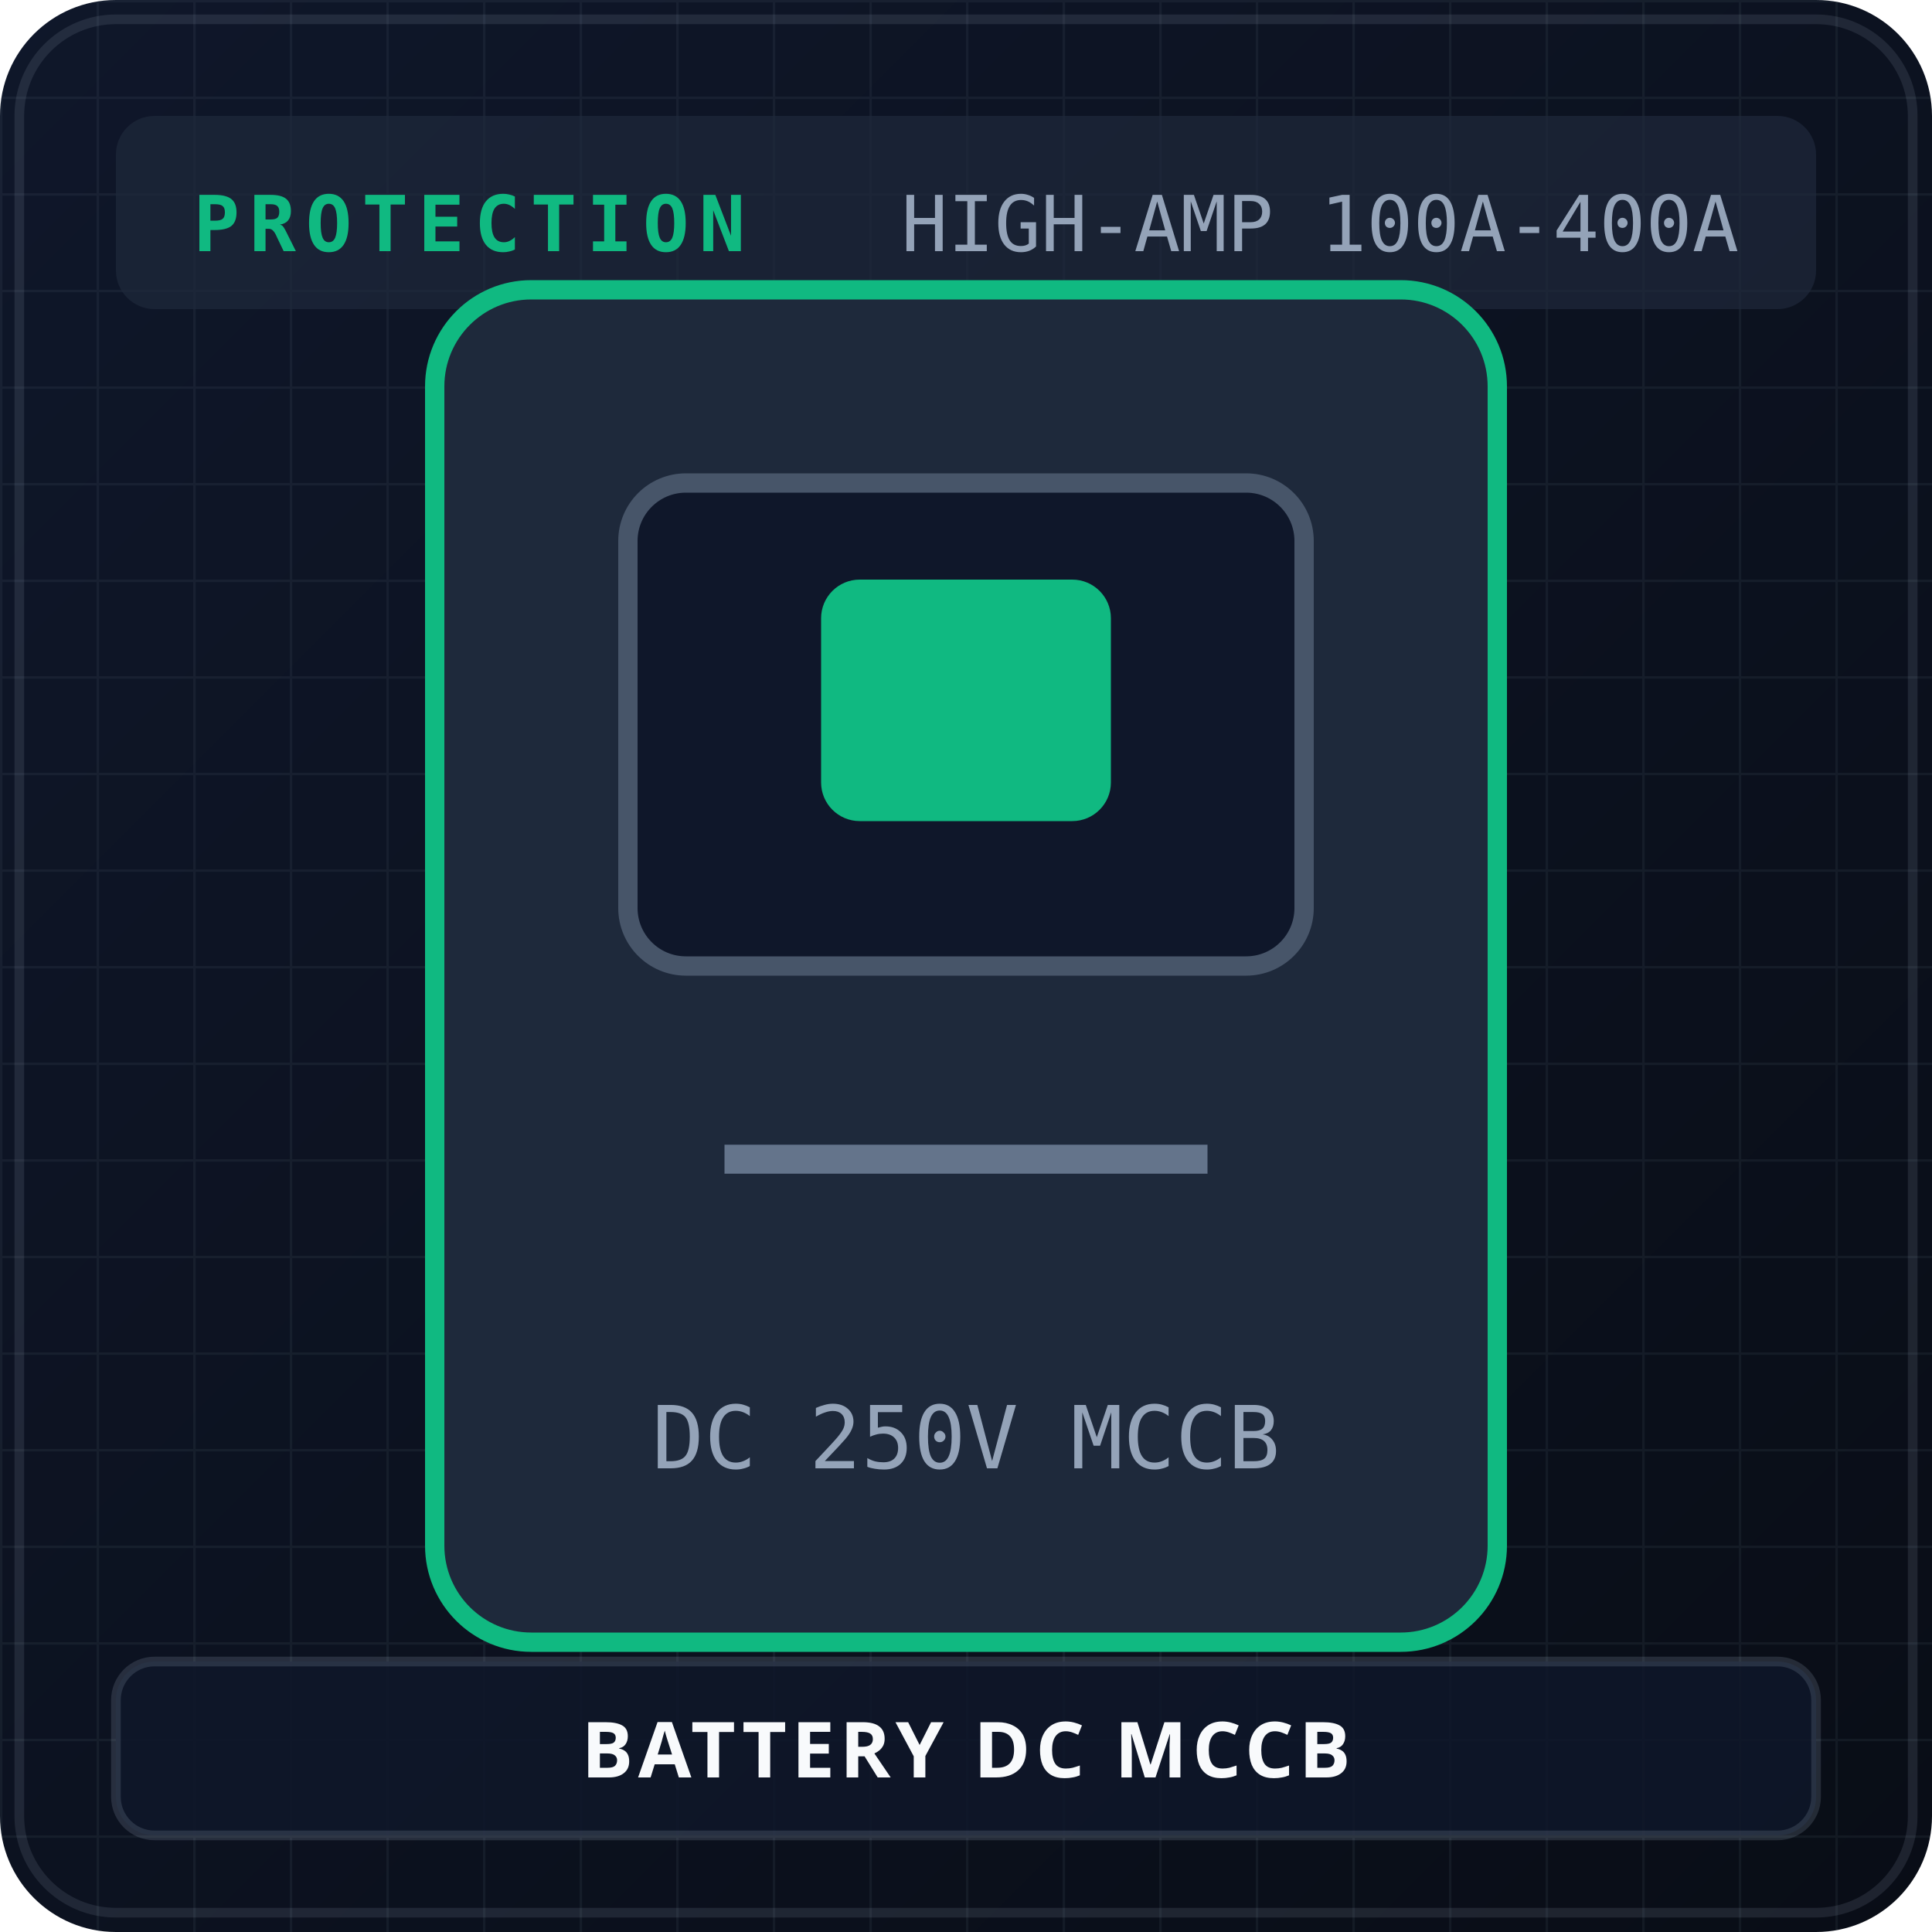
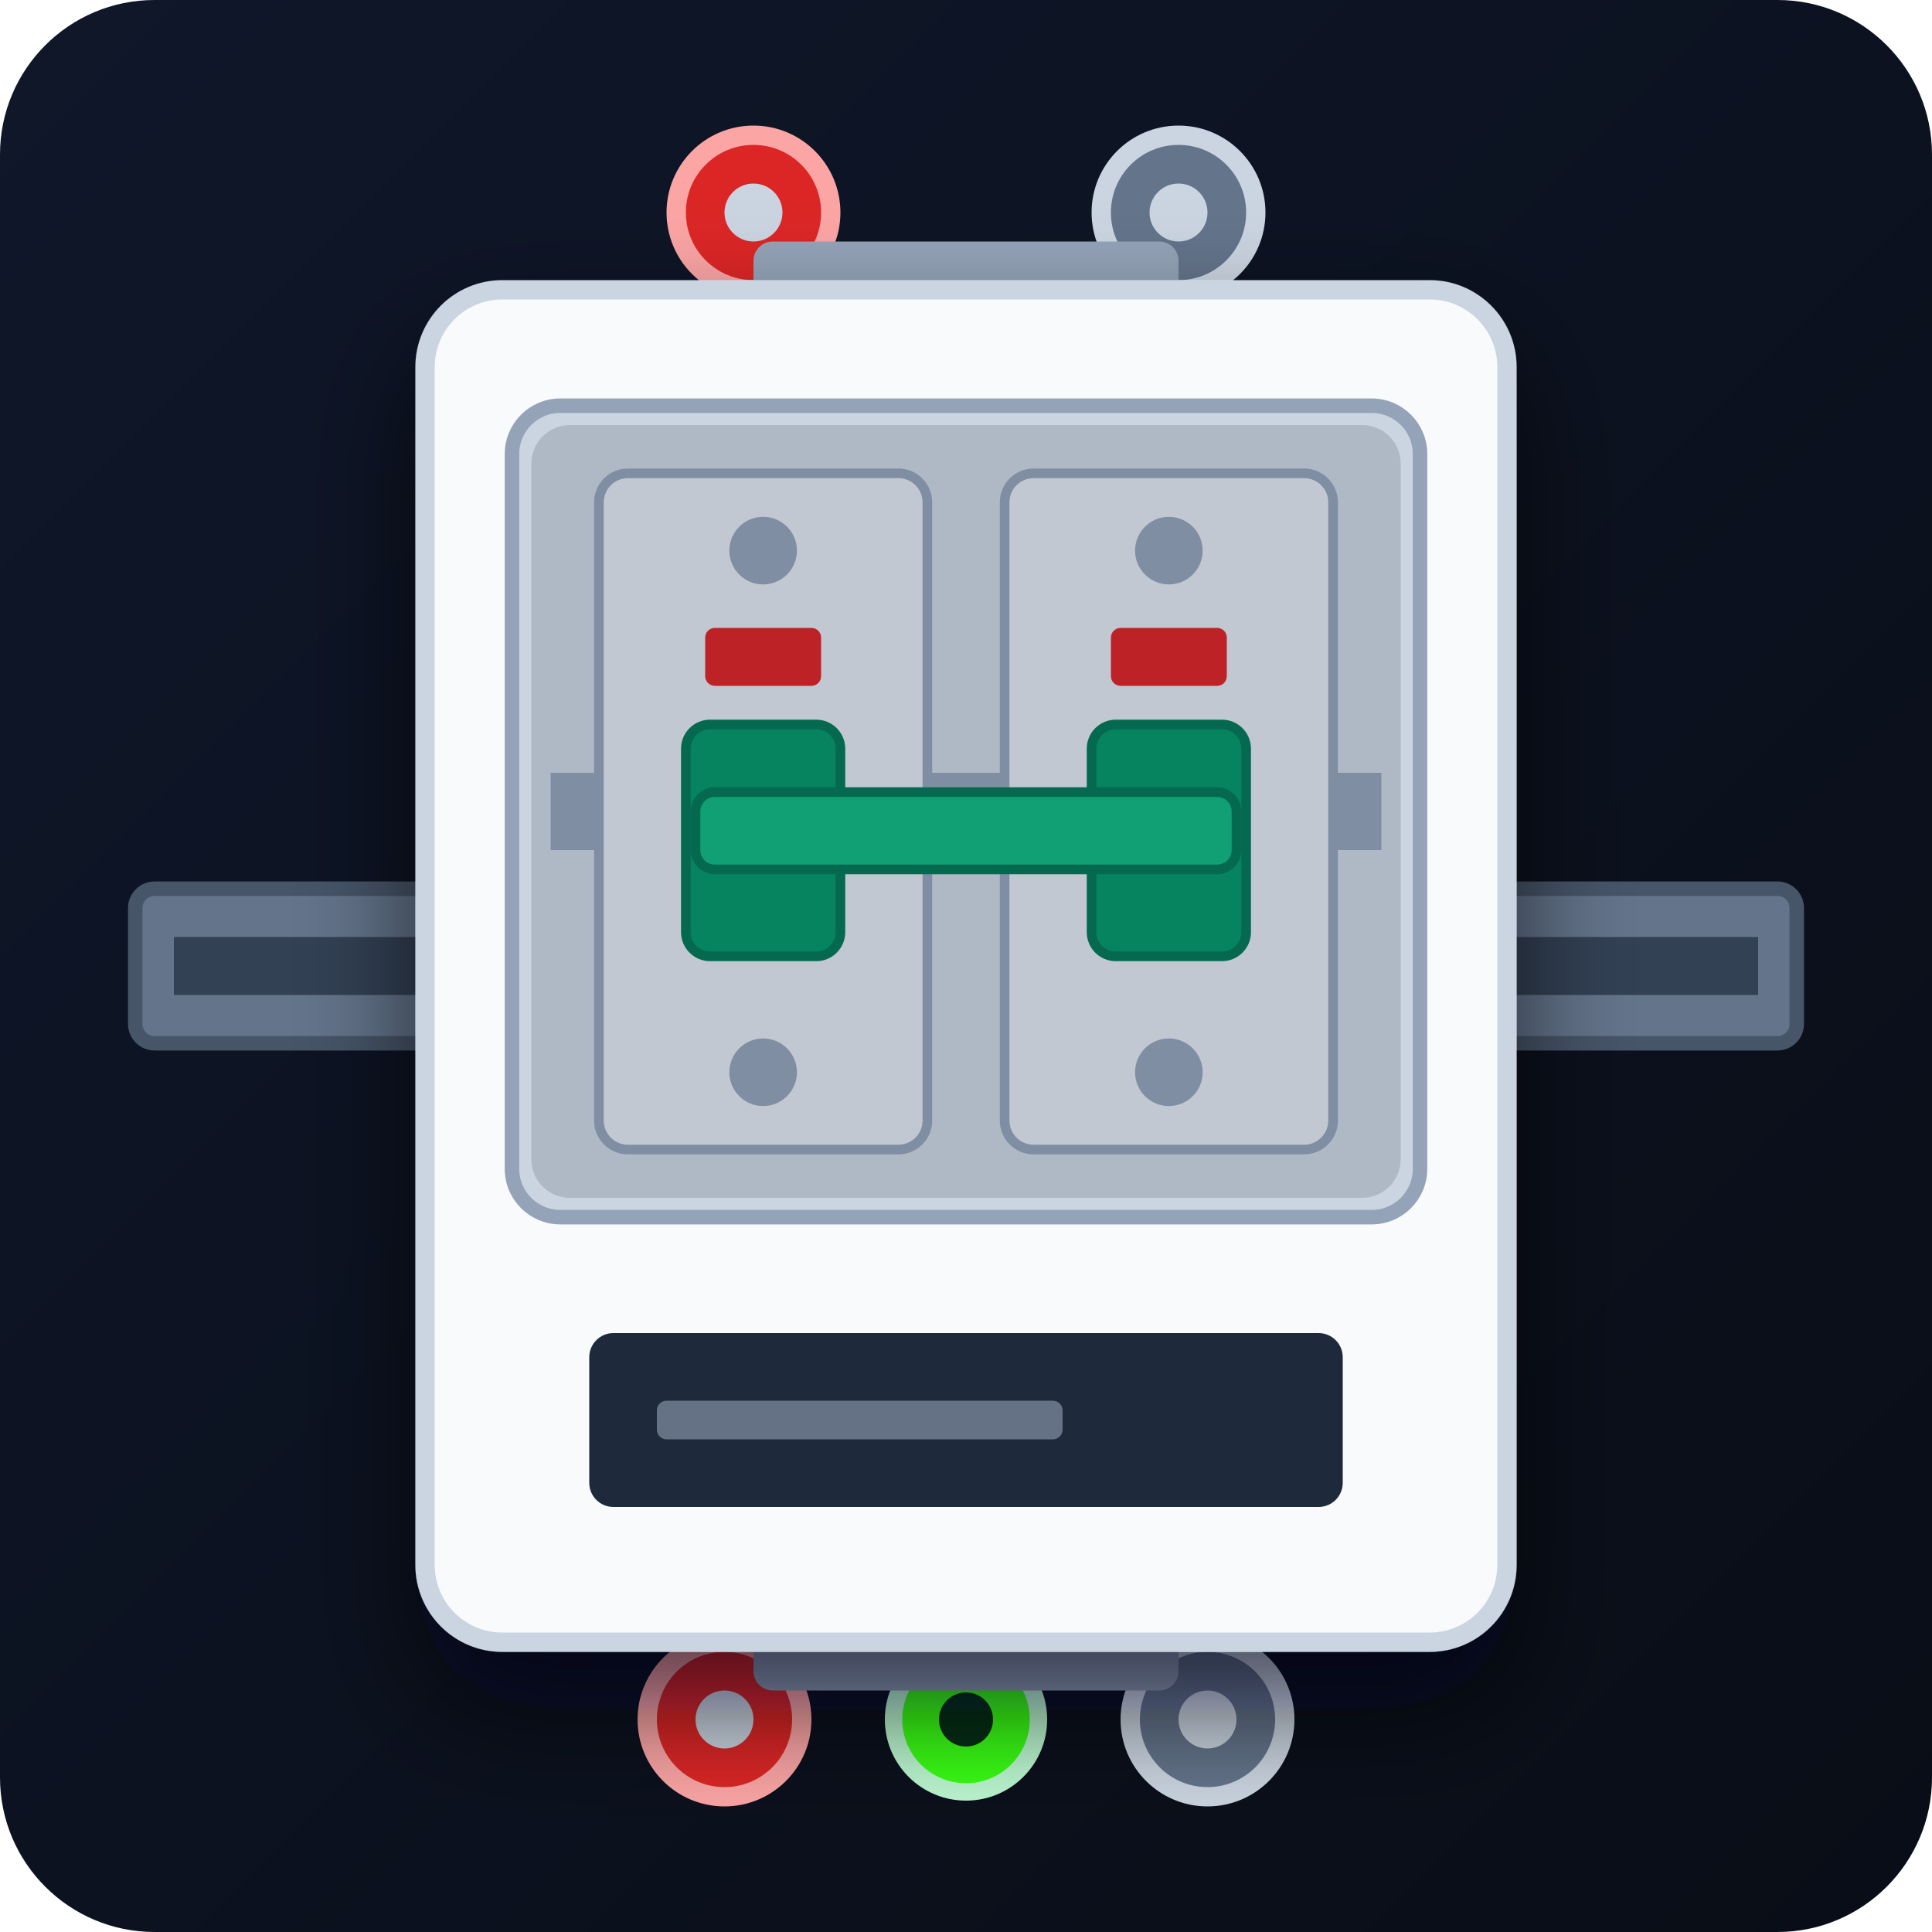
<svg xmlns="http://www.w3.org/2000/svg" viewBox="0 0 200 200" width="200" height="200">
  <defs>
-     <linearGradient id="bgGrad" x1="0%" y1="0%" x2="100%" y2="100%">
+     <linearGradient id="bg" x1="0%" y1="0%" x2="100%" y2="100%">
      <stop offset="0%" stop-color="#0F172A" />
      <stop offset="100%" stop-color="#090D16" />
    </linearGradient>
-     <pattern id="grid" width="10" height="10" patternUnits="userSpaceOnUse">
-       <path d="M 10 0 L 0 0 0 10" fill="none" stroke="rgba(148, 163, 184, 0.08)" stroke-width="0.5" />
-     </pattern>
+     <filter id="shadow" x="-15%" y="-15%" width="130%" height="130%">
+       <feDropShadow dx="0" dy="6" stdDeviation="6" flood-color="#020617" flood-opacity="0.65" />
+     </filter>
  </defs>
-   <rect width="200" height="200" rx="12" fill="url(#bgGrad)" />
-   <rect width="200" height="200" rx="12" fill="url(#grid)" />
-   <rect x="2" y="2" width="196" height="196" rx="10" fill="none" stroke="rgba(148, 163, 184, 0.15)" stroke-width="1" />
-   <rect x="12" y="12" width="176" height="20" rx="4" fill="rgba(30, 41, 59, 0.7)" />
-   <text x="20" y="26" fill="#10B981" font-size="8" font-weight="700" font-family="monospace" letter-spacing="1">PROTECTION</text>
-   <text x="180" y="26" text-anchor="end" fill="#94A3B8" font-size="8" font-family="monospace">HIGH-AMP 100A-400A</text>
-   <g transform="translate(0, 0)">
-     <rect x="45" y="30" width="110" height="140" rx="10" fill="#1E293B" stroke="#10B981" stroke-width="2" />
-     <rect x="65" y="50" width="70" height="50" rx="6" fill="#0F172A" stroke="#475569" stroke-width="2" />
-     <rect x="85" y="60" width="30" height="25" rx="4" fill="#10B981" />
-     <line x1="75" y1="120" x2="125" y2="120" stroke="#64748B" stroke-width="3" />
-     <text x="100" y="152" text-anchor="middle" fill="#94A3B8" font-size="9" font-family="monospace">DC 250V MCCB</text>
+   <rect width="200" height="200" rx="16" fill="url(#bg)" />
+   <rect x="14" y="92" width="172" height="16" rx="2" fill="#64748B" stroke="#475569" stroke-width="1.5" />
+   <rect x="18" y="97" width="164" height="6" fill="#334155" />
+   <g>
+     <circle cx="78" cy="22" r="8" fill="#DC2626" stroke="#FCA5A5" stroke-width="2" />
+     <circle cx="78" cy="22" r="3" fill="#CBD5E1" />
+     <circle cx="122" cy="22" r="8" fill="#64748B" stroke="#CBD5E1" stroke-width="2" />
+     <circle cx="122" cy="22" r="3" fill="#CBD5E1" />
  </g>
-   <rect x="12" y="172" width="176" height="18" rx="4" fill="rgba(15, 23, 42, 0.85)" stroke="rgba(148, 163, 184, 0.2)" stroke-width="1" />
-   <text x="100" y="184" text-anchor="middle" fill="#F8FAFC" font-size="8" font-weight="600" font-family="system-ui, sans-serif" letter-spacing="0.5">BATTERY DC MCCB</text>
+   <g>
+     <circle cx="75" cy="178" r="8" fill="#DC2626" stroke="#FCA5A5" stroke-width="2" />
+     <circle cx="75" cy="178" r="3" fill="#CBD5E1" />
+     <circle cx="100" cy="178" r="7.5" fill="#39FF14" stroke="#BBF7D0" stroke-width="1.8" />
+     <circle cx="100" cy="178" r="2.8" fill="#052E16" />
+     <circle cx="125" cy="178" r="8" fill="#64748B" stroke="#CBD5E1" stroke-width="2" />
+     <circle cx="125" cy="178" r="3" fill="#CBD5E1" />
+   </g>
+   <rect x="78" y="25" width="44" height="8" rx="2" fill="#94A3B8" />
+   <rect x="78" y="167" width="44" height="8" rx="2" fill="#94A3B8" />
+   <rect x="44" y="30" width="112" height="140" rx="8" fill="#F8FAFC" stroke="#CBD5E1" stroke-width="2" filter="url(#shadow)" />
+   <rect x="53" y="42" width="94" height="84" rx="5" fill="#CBD5E1" stroke="#94A3B8" stroke-width="1.5" />
+   <rect x="57" y="80" width="86" height="8" fill="#94A3B8" />
+   <g transform="translate(62, 49)">
+     <rect x="0" y="0" width="34" height="70" rx="3" fill="#E2E8F0" stroke="#94A3B8" stroke-width="1" />
+     <circle cx="17" cy="8" r="3.5" fill="#94A3B8" />
+     <rect x="11" y="16" width="12" height="6" rx="1" fill="#DC2626" />
+     <rect x="9" y="26" width="16" height="24" rx="2.5" fill="#059669" stroke="#047857" stroke-width="1" />
+     <circle cx="17" cy="62" r="3.5" fill="#94A3B8" />
+   </g>
+   <g transform="translate(104, 49)">
+     <rect x="0" y="0" width="34" height="70" rx="3" fill="#E2E8F0" stroke="#94A3B8" stroke-width="1" />
+     <circle cx="17" cy="8" r="3.5" fill="#94A3B8" />
+     <rect x="11" y="16" width="12" height="6" rx="1" fill="#DC2626" />
+     <rect x="9" y="26" width="16" height="24" rx="2.5" fill="#059669" stroke="#047857" stroke-width="1" />
+     <circle cx="17" cy="62" r="3.5" fill="#94A3B8" />
+   </g>
+   <rect x="72" y="82" width="56" height="8" rx="2" fill="#10B981" stroke="#047857" stroke-width="1" />
+   <rect x="55" y="44" width="90" height="80" rx="4" fill="#0F172A" opacity="0.15" />
+   <rect x="61" y="138" width="78" height="18" rx="2.5" fill="#1E293B" />
+   <rect x="68" y="145" width="42" height="4" rx="1" fill="#94A3B8" opacity="0.6" />
</svg>
